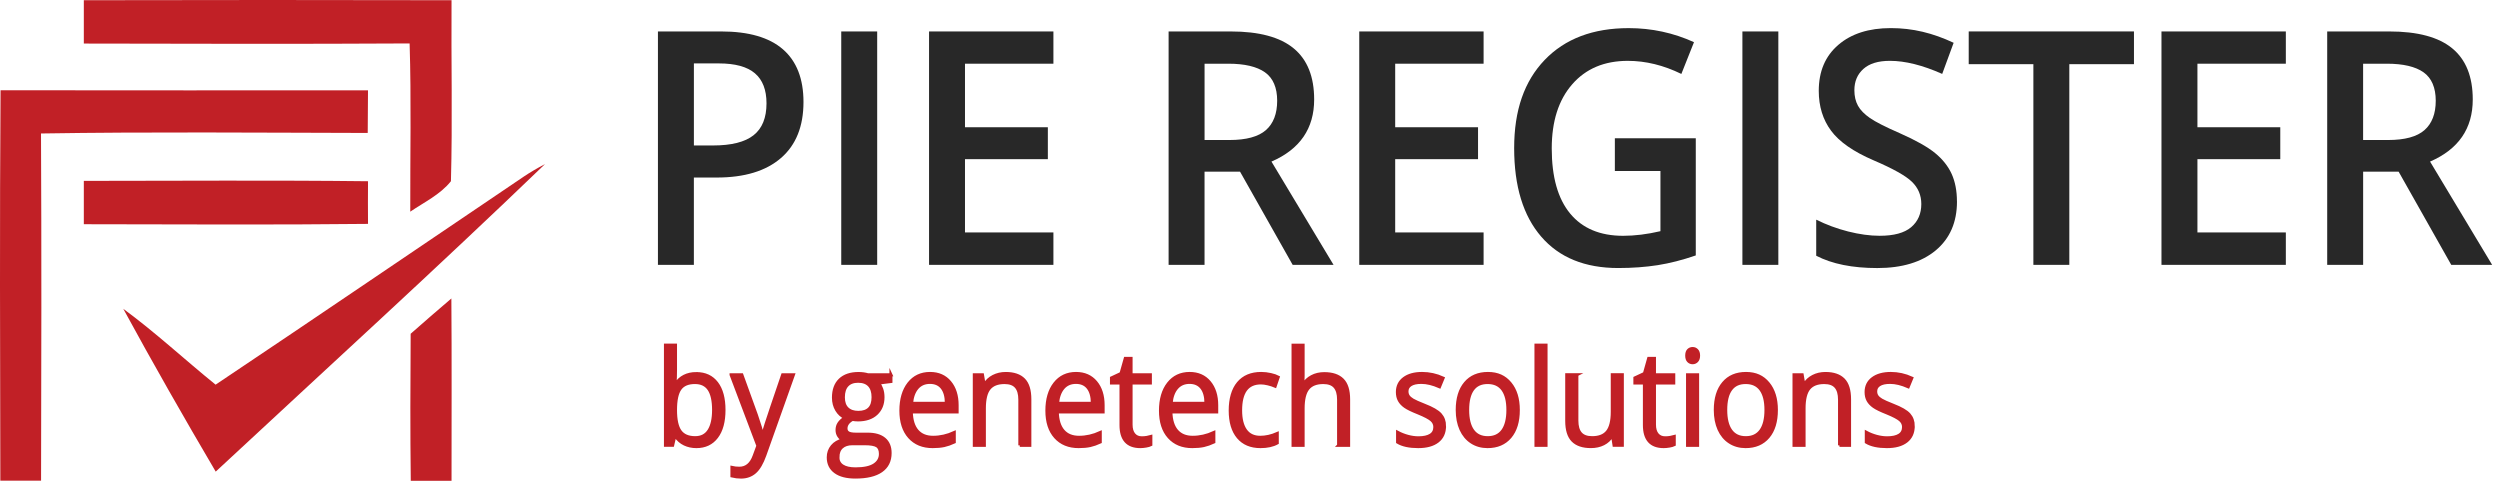
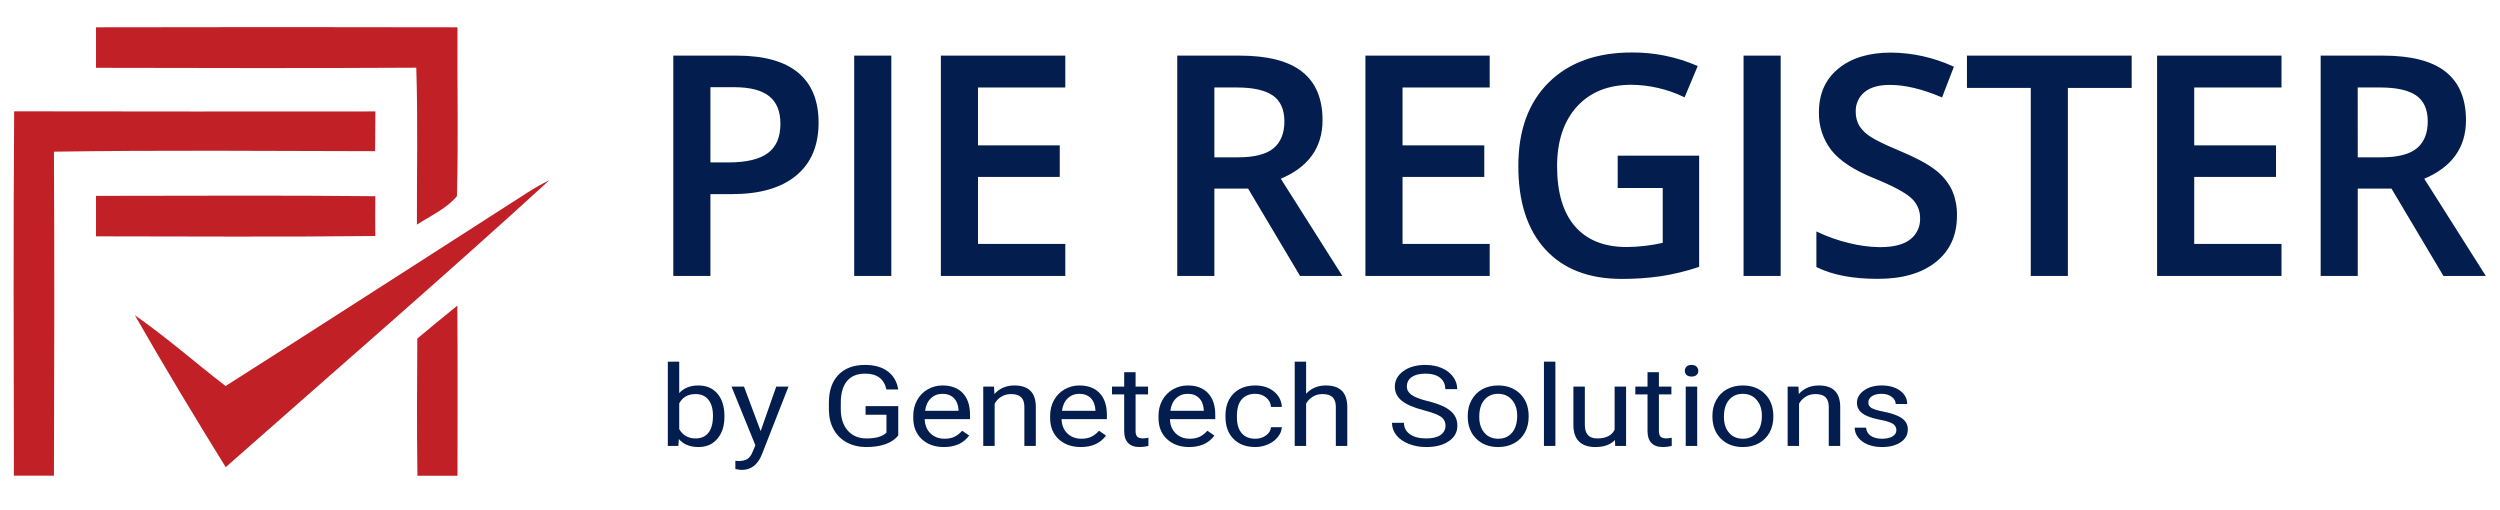
- <svg xmlns="http://www.w3.org/2000/svg" width="208" height="40" viewBox="0 0 208 40" fill="none">
-   <path d="M66.85 8.489C66.85 10.515 66.224 12.072 64.973 13.15C63.723 14.231 61.941 14.771 59.632 14.771H57.73V22.036H54.74V2.617H60.005C62.29 2.617 64.003 3.114 65.142 4.105C66.281 5.096 66.85 6.557 66.85 8.488V8.489ZM57.73 12.103H59.319C60.854 12.103 61.981 11.82 62.698 11.251C63.415 10.686 63.773 9.802 63.773 8.596C63.773 7.48 63.453 6.649 62.81 6.1C62.169 5.55 61.167 5.276 59.808 5.276H57.732V12.103H57.73Z" fill="#282828" />
-   <path d="M69.992 22.036V2.617H72.982V22.036H69.992Z" fill="#282828" />
-   <path d="M87.644 22.036H77.297V2.617H87.644V5.3H80.287V10.587H87.181V13.242H80.287V19.339H87.644V22.036Z" fill="#282828" />
-   <path d="M100.218 14.279V22.036H97.228V2.617H102.395C104.756 2.617 106.503 3.087 107.637 4.027C108.773 4.964 109.338 6.381 109.338 8.277C109.338 10.695 108.154 12.417 105.786 13.444L110.952 22.038H107.551L103.171 14.281H100.218V14.279ZM100.218 11.649H102.294C103.687 11.649 104.695 11.374 105.323 10.826C105.948 10.275 106.261 9.462 106.261 8.381C106.261 7.3 105.924 6.497 105.247 6.018C104.572 5.539 103.553 5.3 102.196 5.3H100.22V11.649H100.218Z" fill="#282828" />
-   <path d="M123.435 22.036H113.09V2.617H123.435V5.3H116.08V10.587H122.973V13.242H116.08V19.339H123.435V22.036Z" fill="#282828" />
-   <path d="M134.358 11.503H141.089V21.251C139.988 21.631 138.932 21.902 137.919 22.062C136.904 22.22 135.81 22.3 134.635 22.3C131.867 22.3 129.731 21.43 128.231 19.691C126.728 17.951 125.978 15.496 125.978 12.327C125.978 9.157 126.825 6.755 128.516 4.988C130.21 3.223 132.541 2.34 135.511 2.34C137.419 2.34 139.231 2.731 140.94 3.509L139.889 6.152C138.406 5.427 136.92 5.063 135.435 5.063C133.482 5.063 131.94 5.713 130.806 7.016C129.67 8.319 129.105 10.097 129.105 12.356C129.105 14.727 129.615 16.533 130.637 17.768C131.658 19.003 133.127 19.619 135.046 19.619C136.012 19.619 137.048 19.491 138.149 19.234V14.226H134.356V11.503H134.358Z" fill="#282828" />
-   <path d="M144.968 22.036V2.617H147.958V22.036H144.968Z" fill="#282828" />
-   <path d="M162.821 16.762C162.821 18.489 162.232 19.845 161.056 20.829C159.879 21.81 158.258 22.302 156.189 22.302C154.12 22.302 152.428 21.961 151.109 21.278V18.276C151.944 18.693 152.829 19.021 153.767 19.26C154.706 19.496 155.581 19.617 156.388 19.617C157.574 19.617 158.446 19.379 159.01 18.902C159.572 18.423 159.853 17.781 159.853 16.975C159.853 16.25 159.596 15.635 159.077 15.129C158.561 14.624 157.494 14.028 155.876 13.336C154.206 12.618 153.031 11.8 152.348 10.879C151.664 9.958 151.321 8.851 151.321 7.559C151.321 5.937 151.864 4.663 152.948 3.733C154.03 2.803 155.487 2.338 157.313 2.338C159.138 2.338 160.808 2.746 162.543 3.56L161.591 6.15C159.964 5.425 158.514 5.062 157.238 5.062C156.269 5.062 155.537 5.285 155.036 5.733C154.537 6.179 154.284 6.77 154.284 7.506C154.284 8.011 154.386 8.442 154.585 8.8C154.784 9.159 155.114 9.497 155.574 9.816C156.032 10.136 156.858 10.556 158.051 11.077C159.394 11.672 160.377 12.224 161.003 12.738C161.629 13.252 162.088 13.832 162.381 14.477C162.671 15.125 162.818 15.887 162.818 16.762H162.821Z" fill="#282828" />
-   <path d="M172.167 22.036H169.177V5.339H163.797V2.615H177.546V5.339H172.167V22.034V22.036Z" fill="#282828" />
-   <path d="M190.182 22.036H179.835V2.617H190.182V5.3H182.826V10.587H189.719V13.242H182.826V19.339H190.182V22.036Z" fill="#282828" />
-   <path d="M196.613 14.279V22.036H193.623V2.617H198.789C201.15 2.617 202.898 3.087 204.032 4.027C205.167 4.964 205.733 6.381 205.733 8.277C205.733 10.695 204.55 12.417 202.181 13.444L207.347 22.038H203.945L199.565 14.281H196.613V14.279ZM196.613 11.649H198.689C200.082 11.649 201.092 11.374 201.716 10.826C202.341 10.275 202.654 9.462 202.654 8.381C202.654 7.3 202.315 6.497 201.641 6.018C200.965 5.539 199.947 5.3 198.587 5.3H196.611V11.649H196.613Z" fill="#282828" />
-   <path d="M6.974 0.018C17.172 -0.006 27.371 -0.006 37.568 0.018C37.531 5.034 37.654 10.058 37.518 15.077C36.618 16.201 35.289 16.822 34.134 17.611C34.121 12.948 34.226 8.279 34.08 3.614C25.047 3.667 16.009 3.644 6.974 3.624V0.018Z" fill="#C12026" />
-   <path d="M43.545 14.714C44.125 14.326 44.728 13.972 45.345 13.652C36.339 22.32 27.096 30.73 17.947 39.239C15.316 34.768 12.741 30.255 10.256 25.692C12.922 27.647 15.362 29.919 17.938 32.004C26.497 26.278 35.01 20.475 43.545 14.715V14.714Z" fill="#C12026" />
-   <path d="M34.166 27.77C35.289 26.783 36.418 25.797 37.554 24.833C37.591 29.886 37.568 34.943 37.568 40H34.176C34.126 35.922 34.139 31.849 34.167 27.77H34.166Z" fill="#C12026" />
-   <path d="M0.046 7.509C10.235 7.527 20.425 7.514 30.618 7.518C30.61 8.697 30.604 9.879 30.595 11.062C21.534 11.042 12.468 10.96 3.412 11.106C3.458 20.735 3.444 30.363 3.417 39.994C2.283 39.998 1.156 39.998 0.028 39.994C0.008 29.168 -0.032 18.335 0.046 7.509Z" fill="#C12026" />
-   <path d="M6.974 15.049C14.858 15.046 22.741 14.986 30.619 15.079C30.61 16.261 30.61 17.446 30.619 18.627C22.741 18.719 14.858 18.661 6.974 18.655V15.047V15.049Z" fill="#C12026" />
-   <path d="M57.94 31.082C58.666 31.082 59.231 31.346 59.633 31.872C60.035 32.398 60.237 33.146 60.237 34.11C60.237 35.074 60.035 35.823 59.629 36.358C59.223 36.893 58.66 37.159 57.94 37.159C57.579 37.159 57.25 37.088 56.952 36.947C56.654 36.806 56.404 36.59 56.203 36.295H56.142L55.965 37.051H55.365V28.712H56.203V30.737C56.203 31.192 56.189 31.599 56.163 31.959H56.203C56.593 31.372 57.173 31.079 57.94 31.079V31.082ZM57.819 31.827C57.246 31.827 56.834 32 56.583 32.349C56.332 32.697 56.203 33.284 56.203 34.11C56.203 34.935 56.332 35.526 56.593 35.882C56.852 36.237 57.269 36.414 57.84 36.414C58.354 36.414 58.737 36.215 58.99 35.816C59.243 35.418 59.37 34.846 59.37 34.099C59.37 33.352 59.243 32.765 58.99 32.39C58.737 32.015 58.348 31.827 57.819 31.827Z" fill="#C12026" stroke="#C12026" stroke-width="0.25" stroke-miterlimit="10" />
-   <path d="M60.824 31.179H61.721L62.933 34.53C63.198 35.294 63.364 35.847 63.429 36.187H63.47C63.513 36.005 63.604 35.693 63.745 35.251C63.884 34.809 64.341 33.453 65.116 31.181H66.014L63.637 37.87C63.4 38.531 63.127 39.001 62.811 39.278C62.496 39.555 62.109 39.694 61.652 39.694C61.397 39.694 61.144 39.663 60.895 39.603V38.89C61.081 38.933 61.287 38.955 61.515 38.955C62.09 38.955 62.501 38.613 62.747 37.926L63.056 37.09L60.824 31.183V31.179Z" fill="#C12026" stroke="#C12026" stroke-width="0.25" stroke-miterlimit="10" />
-   <path d="M74.127 31.179V31.742L73.103 31.87C73.197 31.996 73.28 32.158 73.356 32.36C73.429 32.561 73.466 32.788 73.466 33.044C73.466 33.62 73.28 34.079 72.911 34.422C72.542 34.764 72.032 34.937 71.387 34.937C71.222 34.937 71.067 34.922 70.922 34.894C70.565 35.093 70.387 35.347 70.387 35.65C70.387 35.81 70.451 35.929 70.575 36.007C70.699 36.085 70.914 36.122 71.216 36.122H72.195C72.795 36.122 73.254 36.256 73.576 36.525C73.898 36.794 74.058 37.183 74.058 37.692C74.058 38.342 73.813 38.838 73.321 39.18C72.829 39.523 72.113 39.692 71.171 39.692C70.446 39.692 69.889 39.549 69.498 39.263C69.106 38.977 68.91 38.574 68.91 38.052C68.91 37.694 69.018 37.385 69.233 37.125C69.449 36.865 69.751 36.687 70.14 36.594C70 36.527 69.881 36.421 69.785 36.278C69.689 36.135 69.641 35.968 69.641 35.78C69.641 35.565 69.694 35.377 69.802 35.217C69.91 35.056 70.079 34.9 70.312 34.751C70.026 34.625 69.794 34.413 69.612 34.114C69.432 33.813 69.343 33.471 69.343 33.085C69.343 32.442 69.524 31.946 69.887 31.597C70.251 31.248 70.767 31.075 71.432 31.075C71.722 31.075 71.983 31.112 72.215 31.183H74.129L74.127 31.179ZM69.714 38.039C69.714 38.357 69.841 38.598 70.094 38.762C70.347 38.927 70.708 39.009 71.179 39.009C71.883 39.009 72.403 38.897 72.742 38.674C73.08 38.45 73.25 38.147 73.25 37.766C73.25 37.448 73.158 37.227 72.972 37.103C72.787 36.98 72.44 36.919 71.928 36.919H70.924C70.544 36.919 70.246 37.017 70.036 37.209C69.824 37.402 69.718 37.679 69.718 38.039H69.714ZM70.169 33.059C70.169 33.471 70.279 33.781 70.497 33.993C70.716 34.203 71.022 34.309 71.411 34.309C72.23 34.309 72.638 33.887 72.638 33.044C72.638 32.202 72.223 31.721 71.395 31.721C71.001 31.721 70.699 31.833 70.487 32.059C70.275 32.284 70.169 32.617 70.169 33.061V33.059Z" fill="#C12026" stroke="#C12026" stroke-width="0.25" stroke-miterlimit="10" />
-   <path d="M77.599 37.159C76.781 37.159 76.136 36.895 75.663 36.367C75.19 35.838 74.953 35.104 74.953 34.164C74.953 33.224 75.174 32.466 75.612 31.907C76.051 31.348 76.64 31.071 77.381 31.071C78.075 31.071 78.624 31.313 79.027 31.796C79.431 32.279 79.633 32.918 79.633 33.713V34.276H75.822C75.839 34.965 76.004 35.489 76.314 35.847C76.624 36.204 77.063 36.382 77.63 36.382C78.226 36.382 78.815 36.25 79.397 35.985V36.778C79.101 36.915 78.819 37.012 78.556 37.071C78.291 37.129 77.973 37.159 77.599 37.159ZM77.373 31.816C76.928 31.816 76.575 31.97 76.31 32.277C76.047 32.585 75.89 33.009 75.843 33.553H78.736C78.736 32.992 78.617 32.563 78.383 32.264C78.148 31.965 77.811 31.816 77.373 31.816Z" fill="#C12026" stroke="#C12026" stroke-width="0.25" stroke-miterlimit="10" />
-   <path d="M84.85 37.053V33.254C84.85 32.775 84.748 32.418 84.542 32.182C84.336 31.946 84.016 31.829 83.577 31.829C82.997 31.829 82.573 31.996 82.304 32.327C82.034 32.658 81.9 33.209 81.9 33.973V37.055H81.061V31.181H81.743L81.879 31.985H81.92C82.092 31.695 82.332 31.471 82.642 31.311C82.953 31.153 83.297 31.073 83.677 31.073C84.344 31.073 84.844 31.244 85.18 31.584C85.517 31.926 85.684 32.472 85.684 33.222V37.053H84.846H84.85Z" fill="#C12026" stroke="#C12026" stroke-width="0.25" stroke-miterlimit="10" />
-   <path d="M89.746 37.159C88.928 37.159 88.283 36.895 87.81 36.367C87.336 35.838 87.1 35.104 87.1 34.164C87.1 33.224 87.32 32.466 87.759 31.907C88.197 31.348 88.787 31.071 89.528 31.071C90.221 31.071 90.77 31.313 91.174 31.796C91.578 32.279 91.78 32.918 91.78 33.713V34.276H87.969C87.985 34.965 88.15 35.489 88.46 35.847C88.77 36.204 89.209 36.382 89.776 36.382C90.372 36.382 90.962 36.25 91.543 35.985V36.778C91.247 36.915 90.966 37.012 90.703 37.071C90.437 37.129 90.119 37.159 89.746 37.159ZM89.519 31.816C89.075 31.816 88.722 31.97 88.456 32.277C88.193 32.585 88.036 33.009 87.989 33.553H90.882C90.882 32.992 90.764 32.563 90.529 32.264C90.295 31.965 89.958 31.816 89.519 31.816Z" fill="#C12026" stroke="#C12026" stroke-width="0.25" stroke-miterlimit="10" />
-   <path d="M94.996 36.425C95.144 36.425 95.287 36.414 95.424 36.39C95.563 36.367 95.671 36.343 95.752 36.319V36.999C95.663 37.045 95.528 37.084 95.35 37.114C95.173 37.144 95.014 37.159 94.873 37.159C93.802 37.159 93.267 36.562 93.267 35.364V31.87H92.474V31.441L93.267 31.071L93.621 29.817H94.106V31.179H95.712V31.87H94.106V35.327C94.106 35.68 94.186 35.953 94.343 36.141C94.502 36.332 94.718 36.425 94.993 36.425H94.996Z" fill="#C12026" stroke="#C12026" stroke-width="0.25" stroke-miterlimit="10" />
-   <path d="M99.197 37.159C98.379 37.159 97.734 36.895 97.261 36.367C96.787 35.838 96.551 35.104 96.551 34.164C96.551 33.224 96.771 32.466 97.21 31.907C97.648 31.35 98.238 31.071 98.979 31.071C99.672 31.071 100.221 31.313 100.625 31.796C101.029 32.279 101.231 32.918 101.231 33.713V34.276H97.42C97.436 34.965 97.602 35.489 97.912 35.847C98.224 36.204 98.66 36.382 99.228 36.382C99.823 36.382 100.413 36.25 100.994 35.985V36.778C100.699 36.915 100.417 37.012 100.154 37.071C99.889 37.129 99.57 37.159 99.197 37.159ZM98.971 31.816C98.526 31.816 98.173 31.97 97.907 32.277C97.642 32.585 97.487 33.009 97.44 33.553H100.333C100.333 32.992 100.215 32.563 99.98 32.264C99.744 31.965 99.407 31.816 98.971 31.816Z" fill="#C12026" stroke="#C12026" stroke-width="0.25" stroke-miterlimit="10" />
-   <path d="M104.873 37.159C104.071 37.159 103.451 36.897 103.012 36.375C102.573 35.851 102.353 35.11 102.353 34.153C102.353 33.196 102.575 32.411 103.022 31.874C103.469 31.339 104.104 31.071 104.928 31.071C105.193 31.071 105.46 31.101 105.726 31.162C105.991 31.222 106.201 31.294 106.352 31.376L106.095 32.132C105.909 32.054 105.707 31.989 105.489 31.937C105.271 31.885 105.077 31.859 104.907 31.859C103.783 31.859 103.22 32.62 103.22 34.142C103.22 34.863 103.357 35.418 103.632 35.803C103.906 36.189 104.314 36.382 104.852 36.382C105.313 36.382 105.787 36.276 106.27 36.066V36.854C105.899 37.058 105.434 37.159 104.871 37.159H104.873Z" fill="#C12026" stroke="#C12026" stroke-width="0.25" stroke-miterlimit="10" />
-   <path d="M111.37 37.053V33.254C111.37 32.775 111.268 32.418 111.062 32.182C110.856 31.946 110.535 31.829 110.097 31.829C109.515 31.829 109.089 31.998 108.822 32.334C108.554 32.669 108.42 33.219 108.42 33.984V37.055H107.581V28.716H108.42V31.242C108.42 31.545 108.405 31.799 108.379 31.998H108.43C108.595 31.716 108.83 31.493 109.134 31.331C109.438 31.168 109.787 31.086 110.176 31.086C110.854 31.086 111.36 31.257 111.698 31.597C112.037 31.937 112.206 32.481 112.206 33.224V37.055H111.368L111.37 37.053Z" fill="#C12026" stroke="#C12026" stroke-width="0.25" stroke-miterlimit="10" />
-   <path d="M120.185 35.45C120.185 35.996 119.993 36.419 119.61 36.715C119.226 37.012 118.688 37.159 117.994 37.159C117.259 37.159 116.688 37.036 116.278 36.789V35.964C116.543 36.107 116.829 36.219 117.133 36.302C117.437 36.384 117.731 36.425 118.014 36.425C118.451 36.425 118.787 36.351 119.024 36.202C119.259 36.055 119.377 35.827 119.377 35.524C119.377 35.294 119.283 35.099 119.098 34.937C118.91 34.775 118.547 34.582 118.004 34.361C117.49 34.157 117.123 33.98 116.906 33.828C116.69 33.676 116.527 33.503 116.421 33.31C116.315 33.117 116.262 32.886 116.262 32.619C116.262 32.141 116.445 31.762 116.813 31.486C117.18 31.211 117.682 31.071 118.322 31.071C118.918 31.071 119.5 31.198 120.069 31.456L119.771 32.18C119.216 31.937 118.712 31.816 118.261 31.816C117.863 31.816 117.565 31.883 117.363 32.015C117.161 32.147 117.061 32.329 117.061 32.561C117.061 32.719 117.1 32.853 117.176 32.964C117.251 33.074 117.374 33.18 117.541 33.28C117.708 33.38 118.033 33.525 118.51 33.713C119.167 33.967 119.61 34.222 119.84 34.48C120.071 34.738 120.187 35.06 120.187 35.45H120.185Z" fill="#C12026" stroke="#C12026" stroke-width="0.25" stroke-miterlimit="10" />
-   <path d="M126.325 34.11C126.325 35.067 126.099 35.814 125.644 36.354C125.189 36.891 124.562 37.159 123.761 37.159C123.267 37.159 122.826 37.036 122.443 36.789C122.059 36.542 121.763 36.189 121.553 35.728C121.345 35.266 121.241 34.727 121.241 34.11C121.241 33.152 121.467 32.405 121.918 31.872C122.369 31.337 122.996 31.071 123.797 31.071C124.599 31.071 125.187 31.344 125.642 31.892C126.097 32.44 126.325 33.178 126.325 34.112V34.11ZM122.11 34.11C122.11 34.859 122.251 35.431 122.534 35.825C122.818 36.219 123.232 36.414 123.781 36.414C124.33 36.414 124.746 36.219 125.03 35.827C125.313 35.435 125.456 34.863 125.456 34.11C125.456 33.356 125.313 32.795 125.03 32.407C124.746 32.02 124.326 31.827 123.771 31.827C123.216 31.827 122.808 32.017 122.528 32.401C122.249 32.784 122.11 33.354 122.11 34.11Z" fill="#C12026" stroke="#C12026" stroke-width="0.25" stroke-miterlimit="10" />
-   <path d="M128.631 37.053H127.792V28.714H128.631V37.053Z" fill="#C12026" stroke="#C12026" stroke-width="0.25" stroke-miterlimit="10" />
-   <path d="M131.196 31.179V34.989C131.196 35.468 131.298 35.825 131.504 36.061C131.71 36.297 132.03 36.414 132.469 36.414C133.049 36.414 133.471 36.245 133.738 35.91C134.005 35.574 134.14 35.026 134.14 34.264V31.177H134.979V37.051H134.287L134.167 36.263H134.122C133.95 36.553 133.712 36.774 133.408 36.928C133.104 37.081 132.755 37.157 132.365 37.157C131.692 37.157 131.188 36.988 130.853 36.648C130.519 36.308 130.351 35.764 130.351 35.019V31.177H131.2L131.196 31.179Z" fill="#C12026" stroke="#C12026" stroke-width="0.25" stroke-miterlimit="10" />
-   <path d="M138.542 36.425C138.691 36.425 138.834 36.414 138.97 36.39C139.109 36.367 139.217 36.343 139.299 36.319V36.999C139.207 37.045 139.074 37.084 138.897 37.114C138.719 37.144 138.56 37.159 138.419 37.159C137.348 37.159 136.814 36.562 136.814 35.364V31.87H136.022V31.441L136.814 31.071L137.167 29.817H137.652V31.179H139.258V31.87H137.652V35.327C137.652 35.68 137.732 35.953 137.889 36.141C138.048 36.332 138.264 36.425 138.54 36.425H138.542Z" fill="#C12026" stroke="#C12026" stroke-width="0.25" stroke-miterlimit="10" />
-   <path d="M140.334 29.587C140.334 29.383 140.381 29.234 140.475 29.139C140.568 29.043 140.687 28.996 140.827 28.996C140.968 28.996 141.078 29.043 141.176 29.141C141.274 29.238 141.323 29.386 141.323 29.585C141.323 29.784 141.274 29.934 141.176 30.033C141.078 30.131 140.962 30.18 140.827 30.18C140.687 30.18 140.568 30.131 140.475 30.033C140.381 29.936 140.334 29.786 140.334 29.585V29.587ZM141.242 37.053H140.403V31.179H141.242V37.053Z" fill="#C12026" stroke="#C12026" stroke-width="0.25" stroke-miterlimit="10" />
-   <path d="M147.796 34.11C147.796 35.067 147.57 35.814 147.115 36.354C146.66 36.891 146.034 37.159 145.232 37.159C144.738 37.159 144.297 37.036 143.914 36.789C143.53 36.542 143.234 36.189 143.024 35.728C142.816 35.266 142.712 34.727 142.712 34.11C142.712 33.152 142.939 32.405 143.39 31.872C143.84 31.337 144.467 31.071 145.269 31.071C146.07 31.071 146.658 31.344 147.113 31.892C147.568 32.44 147.796 33.178 147.796 34.112V34.11ZM143.581 34.11C143.581 34.859 143.722 35.431 144.006 35.825C144.289 36.219 144.703 36.414 145.252 36.414C145.801 36.414 146.217 36.219 146.501 35.827C146.784 35.435 146.927 34.863 146.927 34.11C146.927 33.356 146.784 32.795 146.501 32.407C146.217 32.02 145.797 31.827 145.242 31.827C144.687 31.827 144.279 32.017 144 32.401C143.72 32.784 143.581 33.354 143.581 34.11Z" fill="#C12026" stroke="#C12026" stroke-width="0.25" stroke-miterlimit="10" />
-   <path d="M153.049 37.053V33.254C153.049 32.775 152.947 32.418 152.741 32.182C152.535 31.946 152.215 31.829 151.776 31.829C151.197 31.829 150.773 31.996 150.503 32.327C150.234 32.658 150.099 33.209 150.099 33.973V37.056H149.261V31.181H149.942L150.079 31.985H150.12C150.291 31.695 150.532 31.471 150.842 31.311C151.152 31.151 151.497 31.073 151.876 31.073C152.543 31.073 153.043 31.244 153.38 31.584C153.717 31.926 153.884 32.472 153.884 33.222V37.053H153.045H153.049Z" fill="#C12026" stroke="#C12026" stroke-width="0.25" stroke-miterlimit="10" />
-   <path d="M159.182 35.45C159.182 35.996 158.99 36.419 158.606 36.715C158.223 37.012 157.684 37.159 156.99 37.159C156.256 37.159 155.685 37.036 155.275 36.789V35.964C155.54 36.107 155.825 36.219 156.129 36.302C156.433 36.384 156.727 36.425 157.011 36.425C157.447 36.425 157.784 36.352 158.021 36.202C158.255 36.055 158.374 35.827 158.374 35.524C158.374 35.294 158.28 35.099 158.094 34.937C157.906 34.775 157.543 34.582 157.001 34.361C156.486 34.157 156.119 33.98 155.903 33.828C155.687 33.676 155.524 33.503 155.417 33.31C155.311 33.118 155.258 32.886 155.258 32.62C155.258 32.141 155.442 31.762 155.809 31.487C156.176 31.212 156.678 31.071 157.319 31.071C157.915 31.071 158.496 31.199 159.065 31.456L158.767 32.18C158.213 31.937 157.709 31.816 157.258 31.816C156.86 31.816 156.562 31.883 156.36 32.015C156.158 32.147 156.058 32.329 156.058 32.561C156.058 32.719 156.097 32.853 156.172 32.964C156.248 33.074 156.37 33.181 156.538 33.28C156.705 33.38 157.029 33.525 157.507 33.713C158.164 33.967 158.606 34.222 158.837 34.48C159.067 34.738 159.184 35.061 159.184 35.45H159.182Z" fill="#C12026" stroke="#C12026" stroke-width="0.25" stroke-miterlimit="10" />
+ <svg xmlns="http://www.w3.org/2000/svg" width="208" height="42.42" viewBox="0 0 2290 467" fill="none">
+   <path d="M749.069 112.249C749.069 133.157 742.27 149.182 728.673 160.324C715.076 171.466 695.732 177.037 670.642 177.037H649.983V251.988H617.493V51.681H674.717C699.545 51.681 718.144 56.804 730.514 67.05C742.884 77.296 749.069 92.362 749.069 112.249ZM649.983 149.516H667.243C683.907 149.516 696.139 146.589 703.939 140.734C711.733 134.886 715.621 125.782 715.621 113.346C715.621 101.839 712.134 93.258 705.16 87.606C698.186 81.953 687.312 79.12 672.539 79.107H650.002L649.983 149.516Z" fill="#031E4E" stroke-width="1.513" stroke="#031E4E" />
+   <path d="M783.193 251.988V51.681H815.683V251.988H783.193Z" fill="#031E4E" stroke-width="1.513" stroke="#031E4E" />
+   <path d="M975.062 251.988H862.586V51.681H975.062V79.372H895.077V133.901H969.973V161.289H895.077V224.165H975.062V251.988Z" fill="#031E4E" stroke-width="1.513" stroke="#031E4E" />
+   <path d="M1111.61 171.983V251.988H1079.12V51.681H1135.25C1160.91 51.681 1179.89 56.527 1192.21 66.218C1204.53 75.908 1210.69 90.52 1210.69 110.053C1210.69 134.999 1197.83 152.766 1172.1 163.352L1228.23 251.988H1191.28L1143.69 171.983H1111.61ZM1111.61 144.841H1134.15C1149.28 144.841 1160.25 142.015 1167.05 136.362C1173.85 130.684 1177.25 122.299 1177.25 111.132C1177.25 99.965 1173.49 91.694 1166.22 86.754C1158.95 81.814 1147.84 79.372 1133.07 79.372H1111.61V144.841Z" fill="#031E4E" stroke-width="1.513" stroke="#031E4E" />
+   <path d="M1363.81 251.988H1251.48V51.681H1363.81V79.372H1283.97V133.901H1358.85V161.289H1283.97V224.165H1363.81V251.988Z" fill="#031E4E" stroke-width="1.513" stroke="#031E4E" />
+   <path d="M1482.56 143.345H1555.67V243.886C1544.44 247.637 1532.92 250.435 1521.23 252.252C1509.41 253.943 1497.49 254.765 1485.55 254.713C1455.5 254.713 1432.31 245.741 1415.97 227.798C1399.63 209.855 1391.49 184.531 1391.55 151.824C1391.55 119.61 1400.74 94.374 1419.12 76.115C1437.5 57.857 1462.84 48.753 1495.13 48.803C1515.4 48.714 1535.48 52.817 1554.12 60.86L1542.7 88.115C1527.57 80.866 1511.06 77.036 1494.32 76.891C1473.03 76.891 1456.27 83.598 1444.02 97.011C1431.78 110.424 1425.61 128.784 1425.53 152.089C1425.53 176.569 1431.08 195.174 1442.18 207.906C1453.29 220.637 1469.26 227.01 1490.09 227.022C1501.44 226.915 1512.74 225.583 1523.8 223.048V171.433H1482.56V143.345Z" fill="#031E4E" stroke-width="1.513" stroke="#031E4E" />
+   <path d="M1597.85 251.988V51.681H1630.34V251.988H1597.85Z" fill="#031E4E" stroke-width="1.513" stroke="#031E4E" />
+   <path d="M1791.82 197.588C1791.82 215.393 1785.43 229.367 1772.64 239.512C1759.86 249.657 1742.23 254.704 1719.76 254.654C1697.22 254.654 1678.82 251.14 1664.56 244.111V213.203C1673.83 217.571 1683.51 220.971 1693.47 223.348C1702.78 225.72 1712.33 226.99 1721.94 227.134C1734.8 227.134 1744.29 224.673 1750.41 219.752C1753.38 217.404 1755.77 214.378 1757.36 210.924C1758.95 207.47 1759.71 203.685 1759.57 199.879C1759.62 196.276 1758.89 192.706 1757.43 189.416C1755.98 186.125 1753.83 183.192 1751.14 180.819C1745.54 175.633 1733.96 169.475 1716.38 162.346C1698.24 154.952 1685.45 146.504 1678.03 137.002C1670.51 127.223 1666.58 115.128 1666.89 102.763C1666.89 86.031 1672.78 72.877 1684.56 63.3C1696.35 53.722 1712.15 48.928 1731.99 48.915C1751.6 49.039 1770.96 53.334 1788.81 61.52L1778.49 88.227C1760.82 80.744 1745.05 77.003 1731.18 77.003C1720.66 77.003 1712.69 79.306 1707.25 83.911C1704.6 86.127 1702.48 88.928 1701.07 92.098C1699.65 95.268 1698.98 98.722 1699.1 102.195C1698.98 106.828 1700.11 111.406 1702.37 115.444C1705.11 119.723 1708.78 123.316 1713.11 125.949C1718.12 129.242 1727.08 133.57 1740 138.933C1754.6 145.084 1765.3 150.762 1772.08 156.081C1778.41 160.786 1783.56 166.926 1787.11 174.005C1790.41 181.41 1792.02 189.47 1791.82 197.588Z" fill="#031E4E" stroke-width="1.513" stroke="#031E4E" />
+   <path d="M1893.42 251.988H1860.93V79.751H1802.48V51.681H1951.86V79.77H1893.42V251.988Z" fill="#031E4E" stroke-width="1.513" stroke="#031E4E" />
+   <path d="M2089.1 251.988H1976.66V51.681H2089.1V79.372H2009.15V133.901H2084.07V161.289H2009.15V224.165H2089.1V251.988Z" fill="#031E4E" stroke-width="1.513" stroke="#031E4E" />
+   <path d="M2158.95 171.983V251.988H2126.48V51.681H2182.65C2208.33 51.681 2227.31 56.527 2239.61 66.218C2251.9 75.908 2258.06 90.52 2258.09 110.053C2258.09 134.999 2245.22 152.766 2219.5 163.352L2275.63 251.988H2238.61L2191.02 171.983H2158.95ZM2158.95 144.841H2181.48C2196.62 144.841 2207.58 142.015 2214.37 136.362C2221.17 130.684 2224.57 122.299 2224.57 111.132C2224.57 99.965 2220.81 91.694 2213.56 86.754C2206.31 81.814 2195.18 79.372 2180.4 79.372H2158.91L2158.95 144.841Z" fill="#031E4E" stroke-width="1.513" stroke="#031E4E" />
+   <path d="M87.946 25.001C198.331 24.751 308.707 24.751 419.072 25.001C418.669 76.567 420.002 128.134 418.529 179.701C408.792 191.264 394.403 197.624 381.891 205.75C381.751 157.84 382.883 109.867 381.302 61.988C283.62 62.551 185.721 62.301 87.946 62.097V25.001Z" fill="#C12026" />
+   <path d="M483.792 175.984C490.08 171.982 496.582 168.331 503.266 165.045C405.786 254.115 305.747 340.482 206.747 427.911C178.264 381.969 150.386 335.606 123.516 288.727C152.371 308.807 178.776 332.153 206.639 353.577C299.266 294.775 391.412 235.16 483.792 175.984Z" fill="#C12026" />
+   <path d="M382.248 310.117C394.404 299.975 406.622 289.802 418.918 279.942C419.321 331.853 419.073 383.81 419.073 435.752H382.357C381.798 393.858 381.953 352.026 382.248 310.117Z" fill="#C12026" />
+   <path d="M12.974 101.962C123.246 102.149 233.538 102.181 343.852 102.056C343.743 114.166 343.697 126.308 343.604 138.465C245.534 138.262 147.418 137.418 49.41 138.918C49.907 237.848 49.752 336.778 49.41 435.708C37.146 435.708 24.944 435.708 12.741 435.708C12.586 324.48 12.136 213.19 12.974 101.962Z" fill="#C12026" />
+   <path d="M87.946 179.403C173.224 179.403 258.579 178.778 343.779 179.716C343.671 191.857 343.671 204.03 343.779 216.172C258.502 217.125 173.224 216.531 87.946 216.469V179.403Z" fill="#C12026" />
+   <path d="M663.579 381.85C663.579 390.186 661.41 396.874 657.085 401.912C652.786 406.963 647.019 409.476 639.785 409.476C632.057 409.476 626.082 407.055 621.861 402.189L621.342 408.462H611.731V331.255H622.173V360.034C626.394 355.399 632.226 353.07 639.681 353.07C647.123 353.07 652.954 355.584 657.189 360.588C661.449 365.569 663.579 372.395 663.579 381.066V381.85ZM653.084 380.835C653.084 374.505 651.695 369.616 648.928 366.169C646.188 362.698 642.239 360.957 637.083 360.957C630.148 360.957 625.186 363.805 622.173 369.489V393.011C625.394 398.73 630.394 401.59 637.187 401.59C642.2 401.59 646.097 399.872 648.876 396.424C651.682 392.953 653.084 387.753 653.084 380.835Z" fill="#031E4E" />
+   <path d="M696.761 394.856L711.048 354.085H722.269L697.644 416.856C693.826 425.895 687.773 430.415 679.461 430.415L677.487 430.277L673.59 429.631V422.067L676.396 422.298C679.929 422.298 682.682 421.652 684.656 420.361C686.656 419.093 688.306 416.775 689.592 413.397L691.929 407.862L670.058 354.085H681.487L696.761 394.856Z" fill="#031E4E" />
+   <path d="M822.794 398.868C819.989 402.408 816.066 405.072 811.053 406.847C806.065 408.589 800.247 409.476 793.597 409.476C786.908 409.476 780.947 408.081 775.725 405.279C770.53 402.489 766.491 398.499 763.621 393.334C760.776 388.168 759.322 382.196 759.257 375.393V368.982C759.257 357.982 762.14 349.45 767.933 343.385C773.751 337.297 781.908 334.253 792.402 334.253C800.987 334.253 807.897 336.213 813.131 340.11C818.391 344.019 821.612 349.565 822.794 356.76H811.936C809.884 347.074 803.39 342.232 792.454 342.232C785.142 342.232 779.596 344.515 775.829 349.058C772.089 353.577 770.193 360.15 770.167 368.751V374.747C770.167 382.957 772.271 389.494 776.505 394.349C780.726 399.18 786.453 401.59 793.701 401.59C797.753 401.59 801.299 401.198 804.351 400.39C807.429 399.56 809.975 398.2 811.988 396.286V379.867H792.87V372.026H822.794V398.868Z" fill="#031E4E" />
+   <path d="M864.652 409.476C856.34 409.476 849.56 407.067 844.339 402.235C839.144 397.381 836.546 390.889 836.546 382.772V381.066C836.546 375.693 837.702 370.873 840.027 366.63C842.339 362.387 845.586 359.066 849.742 356.668C853.924 354.269 858.47 353.07 863.353 353.07C871.315 353.07 877.497 355.411 881.9 360.081C886.329 364.727 888.55 371.38 888.55 380.051V383.925H847.04C847.17 389.31 848.924 393.645 852.288 396.931C855.677 400.229 859.989 401.866 865.224 401.866C868.925 401.866 872.055 401.209 874.627 399.883C877.186 398.534 879.419 396.747 881.329 394.533L887.771 398.961C882.602 405.971 874.9 409.476 864.652 409.476ZM863.353 360.726C859.119 360.726 855.573 362.098 852.703 364.831C849.82 367.541 848.053 371.357 847.404 376.269H878.056V375.577C877.744 370.873 876.302 367.229 873.744 364.647C871.172 362.041 867.717 360.726 863.353 360.726Z" fill="#031E4E" />
+   <path d="M910.526 354.085L910.89 360.911C915.566 355.687 921.67 353.07 929.229 353.07C942.178 353.07 948.711 359.562 948.815 372.533V408.462H938.321V372.487C938.282 368.555 937.282 365.65 935.308 363.77C933.333 361.902 930.242 360.957 926.06 360.957C922.657 360.957 919.683 361.775 917.124 363.401C914.553 365.004 912.553 367.114 911.098 369.72V408.462H900.656V354.085H910.526Z" fill="#031E4E" />
+   <path d="M990.013 409.476C981.701 409.476 974.921 407.067 969.7 402.235C964.505 397.381 961.907 390.889 961.907 382.772V381.066C961.907 375.693 963.063 370.873 965.388 366.63C967.7 362.387 970.947 359.066 975.103 356.668C979.285 354.269 983.831 353.07 988.714 353.07C996.676 353.07 1002.86 355.411 1007.26 360.081C1011.69 364.727 1013.91 371.38 1013.91 380.051V383.925H972.401C972.531 389.31 974.285 393.645 977.648 396.931C981.038 400.229 985.35 401.866 990.585 401.866C994.286 401.866 997.416 401.209 999.988 399.883C1002.55 398.534 1004.78 396.747 1006.69 394.533L1013.13 398.961C1007.96 405.971 1000.26 409.476 990.013 409.476ZM988.714 360.726C984.48 360.726 980.934 362.098 978.064 364.831C975.181 367.541 973.414 371.357 972.765 376.269H1003.42V375.577C1003.11 370.873 1001.66 367.229 999.105 364.647C996.533 362.041 993.078 360.726 988.714 360.726Z" fill="#031E4E" />
+   <path d="M1040.2 340.894V354.085H1051.63V361.28H1040.2V394.994C1040.2 397.185 1040.69 398.822 1041.71 399.929C1042.74 401.013 1044.48 401.544 1046.95 401.544C1048.16 401.544 1049.82 401.348 1051.94 400.944V408.462C1049.16 409.13 1046.49 409.476 1043.89 409.476C1039.21 409.476 1035.68 408.22 1033.29 405.694C1030.93 403.181 1029.76 399.606 1029.76 394.994V361.28H1018.59V354.085H1029.76V340.894H1040.2Z" fill="#031E4E" />
+   <path d="M1089.28 409.476C1080.97 409.476 1074.19 407.067 1068.97 402.235C1063.78 397.381 1061.18 390.889 1061.18 382.772V381.066C1061.18 375.693 1062.33 370.873 1064.66 366.63C1066.97 362.387 1070.22 359.066 1074.37 356.668C1078.56 354.269 1083.1 353.07 1087.98 353.07C1095.95 353.07 1102.13 355.411 1106.53 360.081C1110.96 364.727 1113.18 371.38 1113.18 380.051V383.925H1071.67C1071.8 389.31 1073.56 393.645 1076.92 396.931C1080.31 400.229 1084.62 401.866 1089.86 401.866C1093.56 401.866 1096.69 401.209 1099.26 399.883C1101.82 398.534 1104.05 396.747 1105.96 394.533L1112.4 398.961C1107.23 405.971 1099.53 409.476 1089.28 409.476ZM1087.98 360.726C1083.75 360.726 1080.2 362.098 1077.33 364.831C1074.45 367.541 1072.68 371.357 1072.04 376.269H1102.69V375.577C1102.38 370.873 1100.93 367.229 1098.38 364.647C1095.8 362.041 1092.35 360.726 1087.98 360.726Z" fill="#031E4E" />
+   <path d="M1149.86 401.866C1153.56 401.866 1156.82 400.875 1159.63 398.868C1162.43 396.839 1163.97 394.326 1164.25 391.305H1174.17C1173.99 394.441 1172.78 397.427 1170.54 400.252C1168.32 403.054 1165.34 405.302 1161.6 406.986C1157.89 408.635 1153.98 409.476 1149.86 409.476C1141.51 409.476 1134.86 407.009 1129.91 402.051C1124.99 397.104 1122.53 390.336 1122.53 381.757V380.235C1122.53 374.92 1123.62 370.204 1125.81 366.076C1128.01 361.96 1131.17 358.766 1135.26 356.483C1139.34 354.212 1144.17 353.07 1149.76 353.07C1156.64 353.07 1162.35 354.903 1166.9 358.559C1171.43 362.225 1173.86 366.953 1174.17 372.764H1164.25C1163.97 369.259 1162.48 366.388 1159.78 364.139C1157.08 361.868 1153.73 360.726 1149.76 360.726C1144.46 360.726 1140.33 362.433 1137.39 365.846C1134.48 369.236 1133.03 374.136 1133.03 380.558V382.311C1133.03 388.583 1134.48 393.415 1137.39 396.793C1140.3 400.183 1144.46 401.866 1149.86 401.866Z" fill="#031E4E" />
+   <path d="M1196.4 360.68C1201.04 355.607 1207.08 353.07 1214.53 353.07C1227.48 353.07 1234.01 359.562 1234.12 372.533V408.462H1223.62V372.487C1223.58 368.555 1222.58 365.65 1220.61 363.77C1218.64 361.902 1215.54 360.957 1211.36 360.957C1207.96 360.957 1204.99 361.775 1202.43 363.401C1199.85 365.004 1197.85 367.114 1196.4 369.72V408.462H1185.96V331.255H1196.4V360.68Z" fill="#031E4E" />
+   <path d="M1304.42 375.854C1295.09 373.456 1288.31 370.539 1284.05 367.091C1279.79 363.62 1277.66 359.331 1277.66 354.223C1277.66 348.481 1280.26 343.707 1285.45 339.926C1290.65 336.144 1297.4 334.253 1305.72 334.253C1311.35 334.253 1316.39 335.244 1320.83 337.204C1325.26 339.141 1328.69 341.817 1331.12 345.229C1333.57 348.642 1334.81 352.378 1334.81 356.437H1323.9C1323.9 352.009 1322.3 348.539 1319.12 346.014C1315.96 343.5 1311.49 342.232 1305.72 342.232C1300.34 342.232 1296.16 343.281 1293.14 345.368C1290.16 347.466 1288.67 350.372 1288.67 354.085C1288.67 357.071 1290.09 359.596 1292.93 361.649C1295.77 363.713 1300.62 365.604 1307.48 367.322C1314.34 369.017 1319.69 370.896 1323.53 372.948C1327.41 375.012 1330.29 377.422 1332.16 380.189C1334.03 382.934 1334.96 386.162 1334.96 389.875C1334.96 395.813 1332.34 400.563 1327.12 404.126C1321.92 407.701 1314.98 409.476 1306.29 409.476C1300.6 409.476 1295.3 408.496 1290.39 406.571C1285.51 404.634 1281.73 401.993 1279.06 398.638C1276.39 395.294 1275.06 391.489 1275.06 387.246H1286.03C1286.03 391.674 1287.86 395.179 1291.53 397.762C1295.19 400.321 1300.12 401.59 1306.29 401.59C1312 401.59 1316.38 400.563 1319.43 398.499C1322.51 396.413 1324.05 393.565 1324.05 389.967C1324.05 386.37 1322.63 383.602 1319.79 381.665C1316.95 379.705 1311.82 377.768 1304.42 375.854Z" fill="#031E4E" />
+   <path d="M1344.45 380.743C1344.45 375.427 1345.62 370.642 1347.98 366.399C1350.34 362.133 1353.61 358.835 1357.8 356.529C1362.02 354.223 1366.84 353.07 1372.25 353.07C1380.58 353.07 1387.34 355.641 1392.51 360.772C1397.66 365.88 1400.25 372.695 1400.25 381.204V381.85C1400.25 387.177 1399.11 391.939 1396.82 396.147C1394.53 400.333 1391.26 403.607 1387 405.971C1382.77 408.312 1377.88 409.476 1372.35 409.476C1364.06 409.476 1357.35 406.917 1352.19 401.774C1347.02 396.643 1344.45 389.863 1344.45 381.435V380.743ZM1355 381.85C1355 387.915 1356.57 392.769 1359.73 396.424C1362.87 400.056 1367.08 401.866 1372.35 401.866C1377.68 401.866 1381.91 400.021 1385.03 396.332C1388.17 392.619 1389.75 387.419 1389.75 380.743C1389.75 374.816 1388.16 369.997 1384.97 366.307C1381.78 362.594 1377.55 360.726 1372.25 360.726C1367.08 360.726 1362.91 362.56 1359.73 366.215C1356.57 369.847 1355 375.058 1355 381.85Z" fill="#031E4E" />
+   <path d="M1424.74 408.462H1414.25V331.255H1424.74V408.462Z" fill="#031E4E" />
+   <path d="M1479.31 403.065C1475.22 407.343 1469.23 409.476 1461.34 409.476C1454.82 409.476 1449.85 407.804 1446.43 404.449C1443 401.071 1441.26 396.078 1441.23 389.46V354.085H1451.72V389.229C1451.72 397.473 1455.49 401.59 1463.05 401.59C1471.05 401.59 1476.36 398.938 1479 393.611V354.085H1489.49V408.462H1479.52L1479.31 403.065Z" fill="#031E4E" />
+   <path d="M1519.57 340.894V354.085H1531V361.28H1519.57V394.994C1519.57 397.185 1520.06 398.822 1521.08 399.929C1522.12 401.013 1523.86 401.544 1526.32 401.544C1527.53 401.544 1529.2 401.348 1531.31 400.944V408.462C1528.53 409.13 1525.86 409.476 1523.26 409.476C1518.58 409.476 1515.05 408.22 1512.66 405.694C1510.3 403.181 1509.13 399.606 1509.13 394.994V361.28H1497.96V354.085H1509.13V340.894H1519.57Z" fill="#031E4E" />
+   <path d="M1554.63 408.462H1544.13V354.085H1554.63V408.462ZM1543.3 339.649C1543.3 338.15 1543.82 336.87 1544.86 335.821C1545.9 334.783 1547.42 334.253 1549.43 334.253C1551.47 334.253 1553.02 334.783 1554.06 335.821C1555.12 336.87 1555.67 338.15 1555.67 339.649C1555.67 341.159 1555.12 342.416 1554.06 343.431C1553.02 344.422 1551.47 344.907 1549.43 344.907C1547.42 344.907 1545.9 344.422 1544.86 343.431C1543.82 342.416 1543.3 341.159 1543.3 339.649Z" fill="#031E4E" />
+   <path d="M1568.57 380.743C1568.57 375.427 1569.74 370.642 1572.11 366.399C1574.46 362.133 1577.73 358.835 1581.93 356.529C1586.15 354.223 1590.96 353.07 1596.37 353.07C1604.71 353.07 1611.46 355.641 1616.63 360.772C1621.79 365.88 1624.37 372.695 1624.37 381.204V381.85C1624.37 387.177 1623.23 391.939 1620.94 396.147C1618.66 400.333 1615.38 403.607 1611.12 405.971C1606.89 408.312 1602 409.476 1596.47 409.476C1588.19 409.476 1581.47 406.917 1576.31 401.774C1571.15 396.643 1568.57 389.863 1568.57 381.435V380.743ZM1579.12 381.85C1579.12 387.915 1580.69 392.769 1583.85 396.424C1586.99 400.056 1591.2 401.866 1596.47 401.866C1601.8 401.866 1606.03 400.021 1609.15 396.332C1612.29 392.619 1613.88 387.419 1613.88 380.743C1613.88 374.816 1612.28 369.997 1609.1 366.307C1605.9 362.594 1601.67 360.726 1596.37 360.726C1591.2 360.726 1587.03 362.56 1583.85 366.215C1580.69 369.847 1579.12 375.058 1579.12 381.85Z" fill="#031E4E" />
+   <path d="M1647.35 354.085L1647.72 360.911C1652.39 355.687 1658.5 353.07 1666.06 353.07C1679.01 353.07 1685.54 359.562 1685.64 372.533V408.462H1675.15V372.487C1675.11 368.555 1674.11 365.65 1672.14 363.77C1670.16 361.902 1667.07 360.957 1662.89 360.957C1659.48 360.957 1656.51 361.775 1653.95 363.401C1651.38 365.004 1649.38 367.114 1647.93 369.72V408.462H1637.48V354.085H1647.35Z" fill="#031E4E" />
+   <path d="M1737.08 394.026C1737.08 391.512 1736 389.552 1733.85 388.168C1731.74 386.785 1728.04 385.609 1722.74 384.617C1717.44 383.602 1713.23 382.392 1710.11 380.973C1707 379.567 1704.68 377.883 1703.2 375.946C1701.71 374.009 1700.97 371.692 1700.97 368.982C1700.97 364.554 1703.07 360.807 1707.31 357.728C1711.57 354.627 1717 353.07 1723.62 353.07C1730.54 353.07 1736.17 354.673 1740.5 357.867C1744.83 361.038 1747 365.096 1747 370.043H1736.45C1736.45 367.529 1735.23 365.338 1732.82 363.493C1730.39 361.649 1727.32 360.726 1723.62 360.726C1719.8 360.726 1716.81 361.464 1714.63 362.94C1712.48 364.416 1711.41 366.341 1711.41 368.705C1711.41 370.954 1712.41 372.649 1714.42 373.779C1716.42 374.92 1720.05 376.015 1725.28 377.053C1730.5 378.102 1734.74 379.348 1737.96 380.789C1741.21 382.207 1743.62 383.925 1745.18 385.955C1746.76 387.984 1747.57 390.463 1747.57 393.38C1747.57 398.246 1745.36 402.143 1740.97 405.095C1736.61 408.024 1730.92 409.476 1723.93 409.476C1719.05 409.476 1714.71 408.704 1710.94 407.17C1707.16 405.637 1704.2 403.481 1702.06 400.713C1699.94 397.946 1698.89 394.948 1698.89 391.72H1709.33C1709.54 394.833 1710.94 397.3 1713.54 399.145C1716.17 400.967 1719.63 401.866 1723.93 401.866C1727.91 401.866 1731.1 401.163 1733.49 399.745C1735.88 398.338 1737.08 396.424 1737.08 394.026Z" fill="#031E4E" />
</svg>
